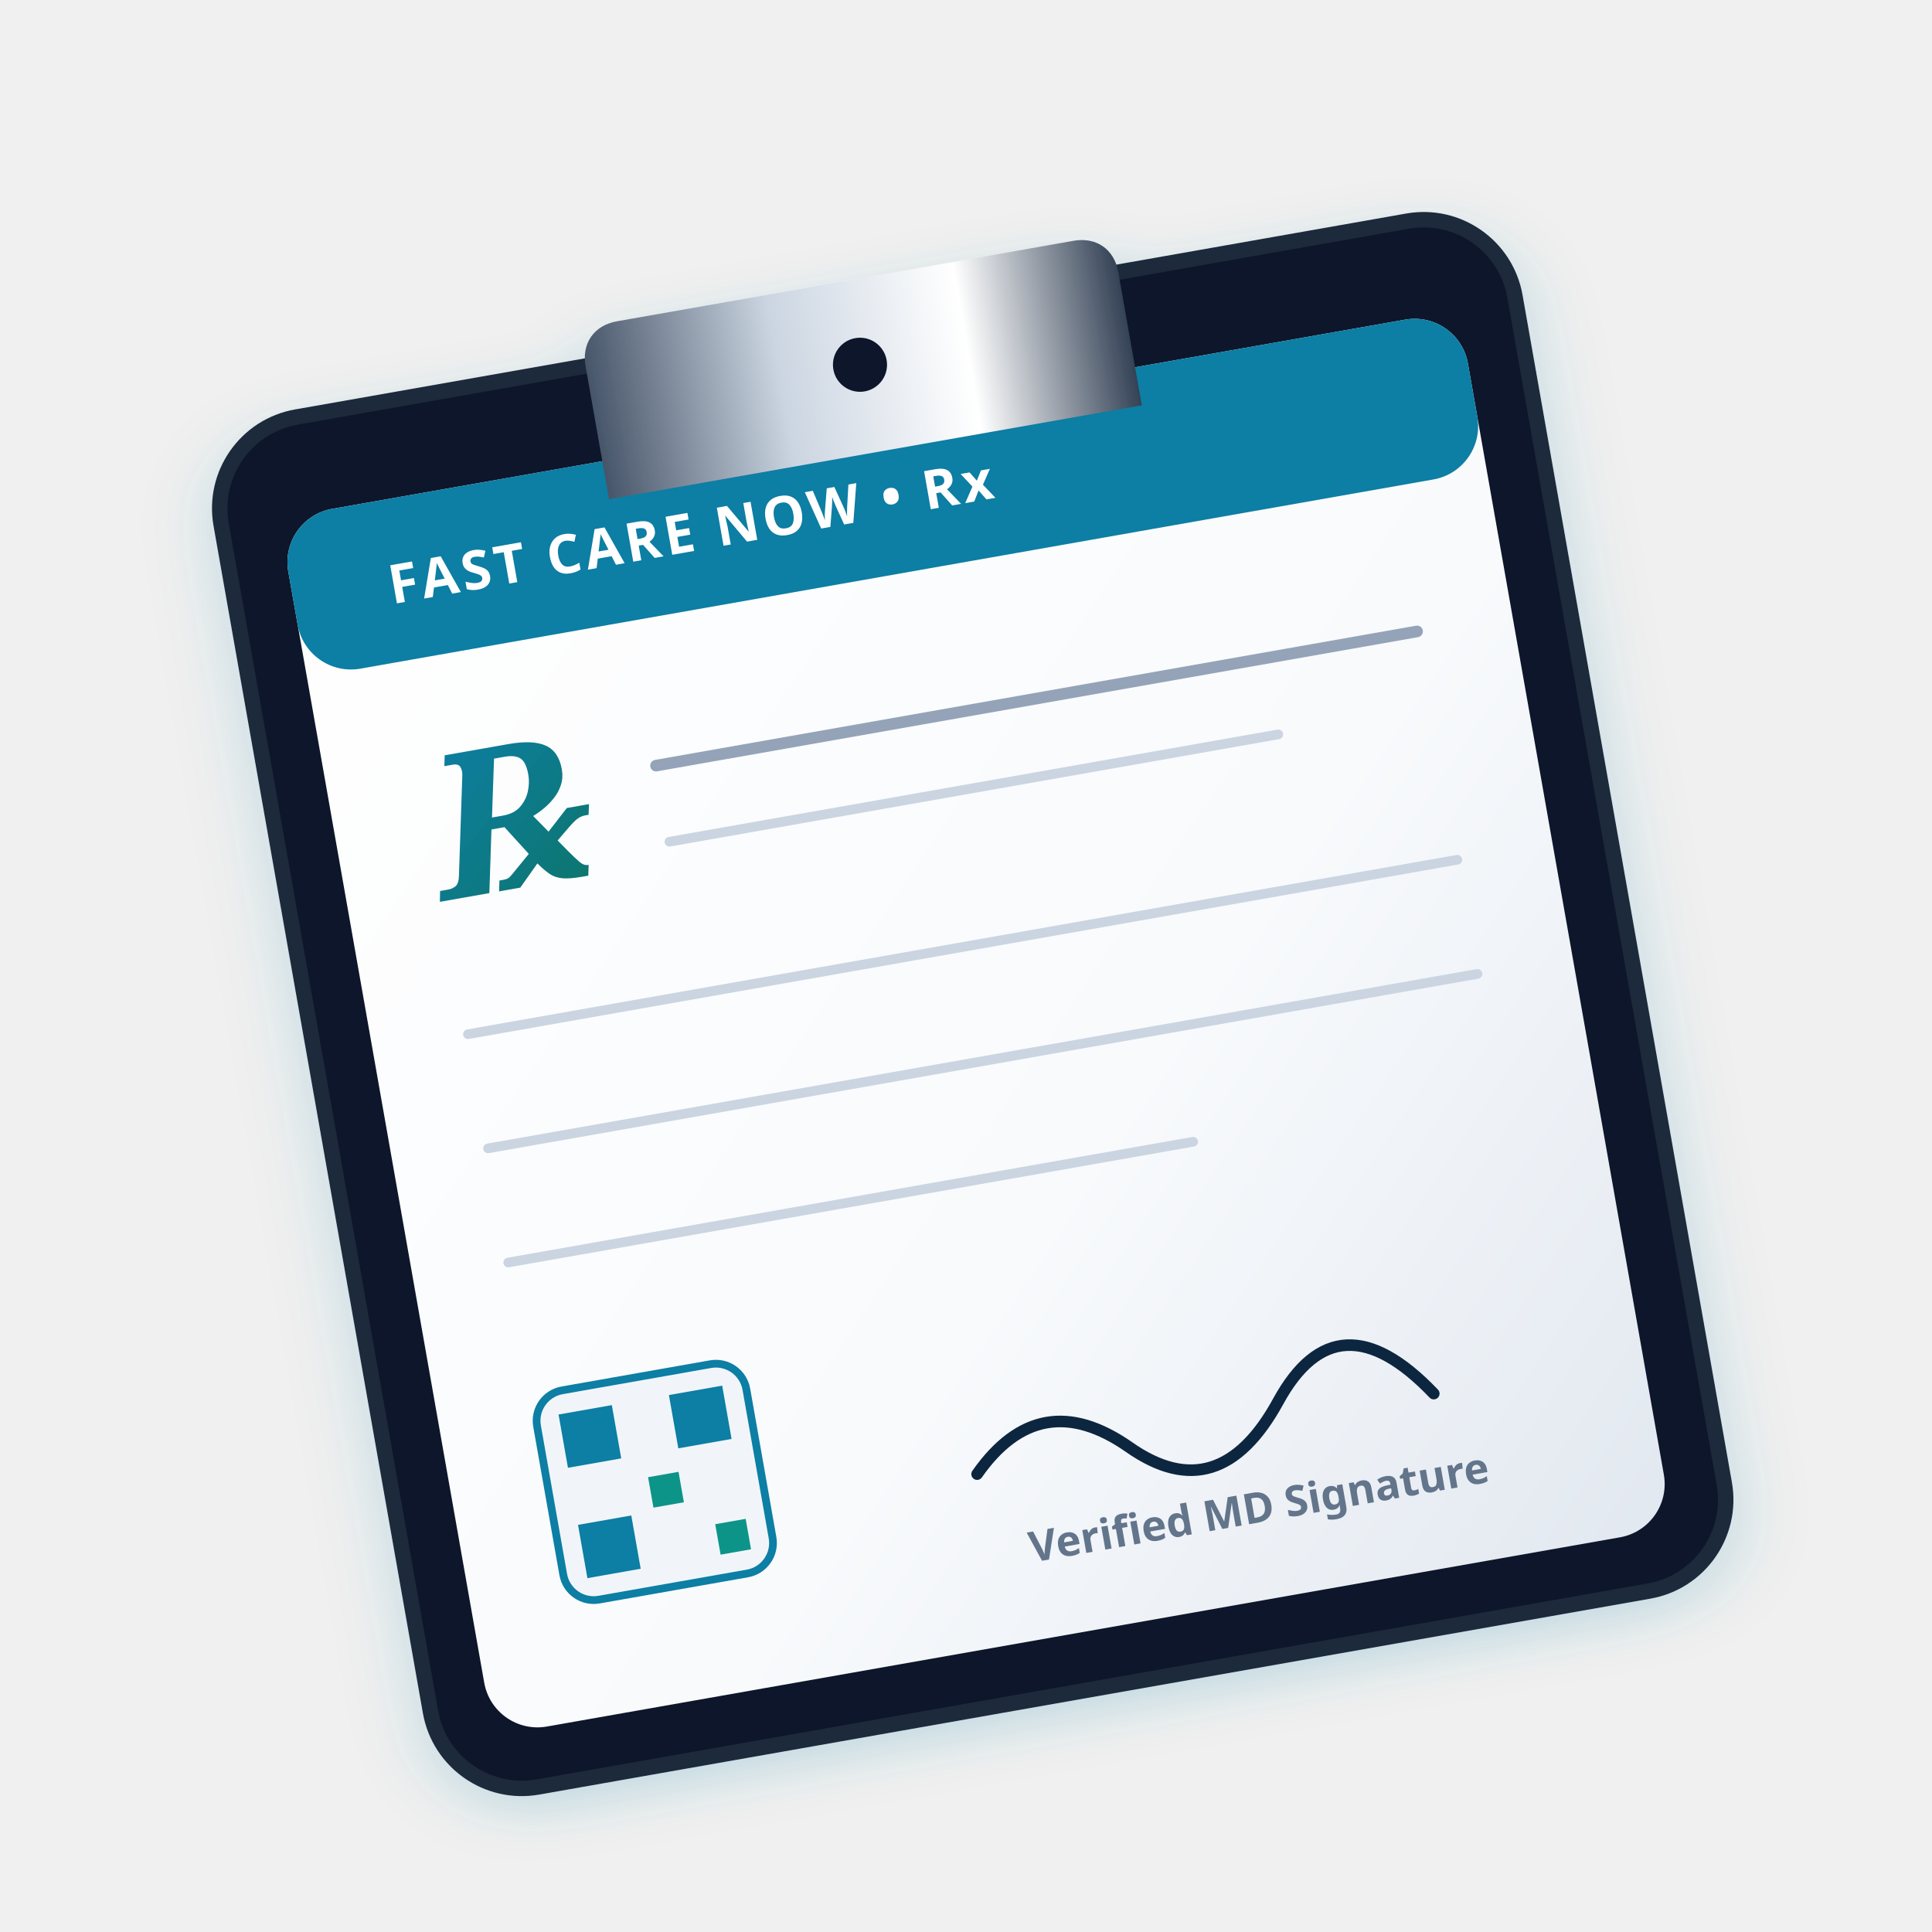
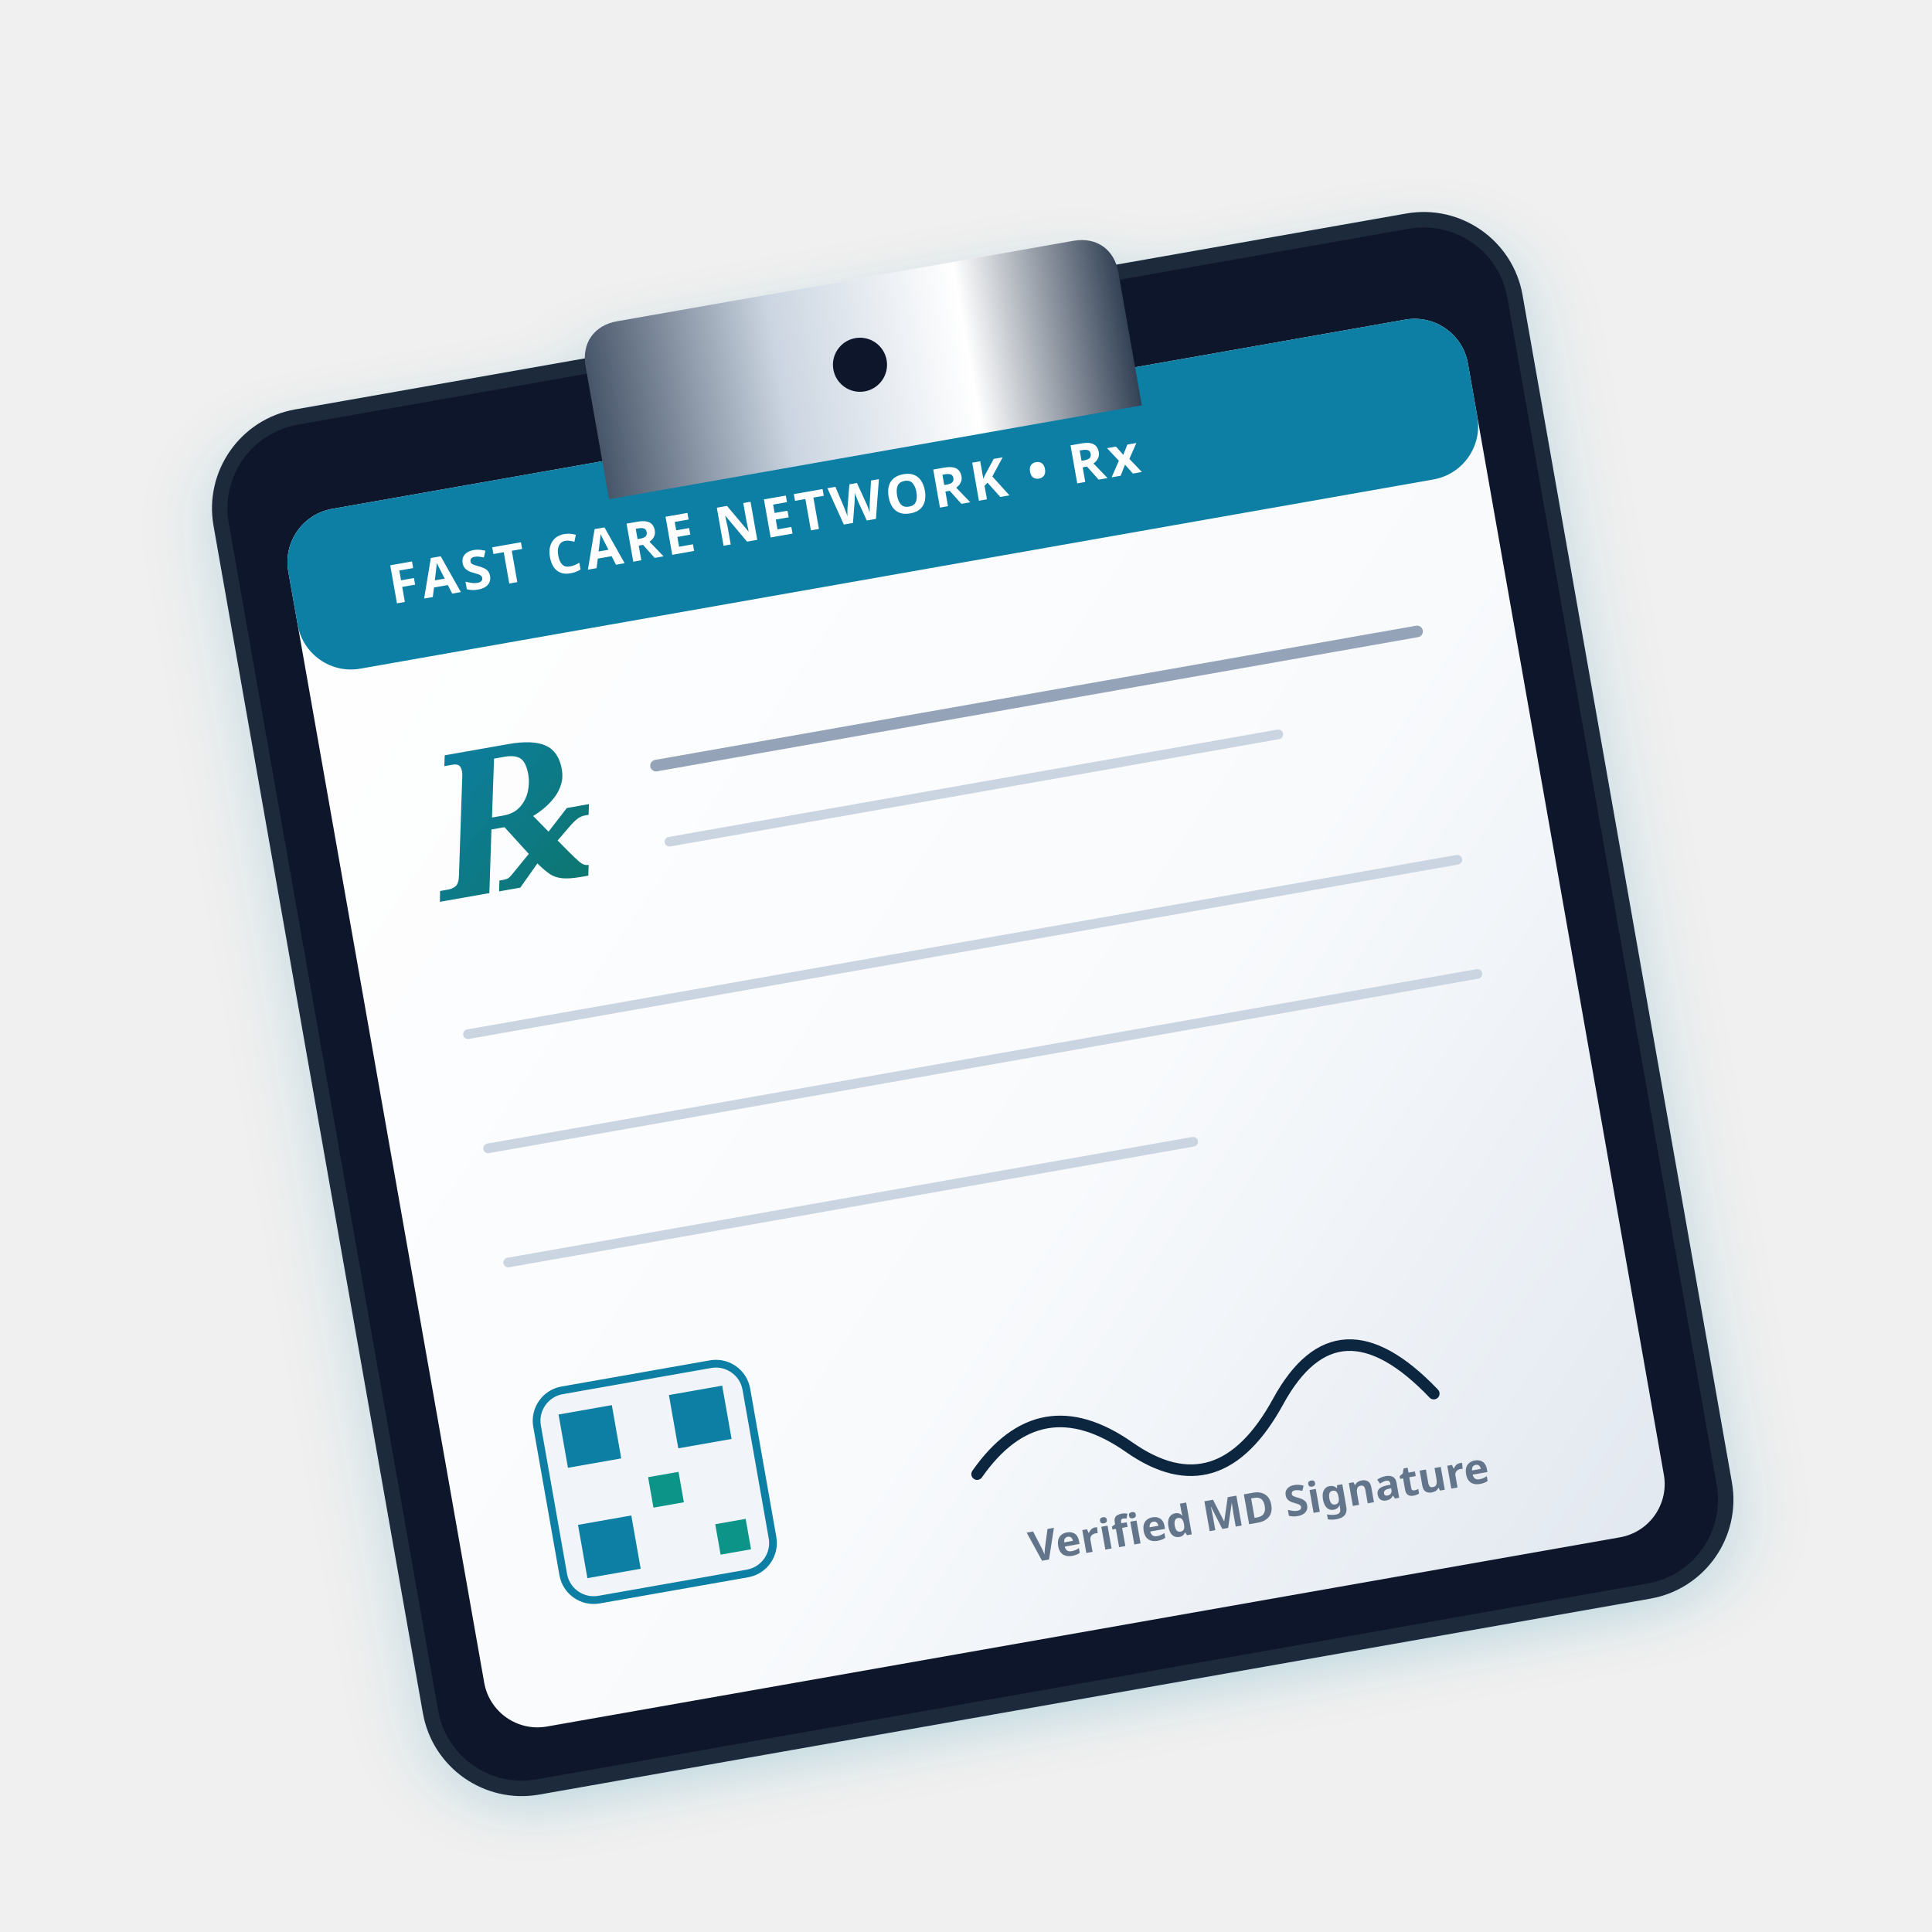
<svg xmlns="http://www.w3.org/2000/svg" viewBox="0 0 500 500" fill="none">
  <defs>
    <filter id="padShadow" x="-25%" y="-25%" width="150%" height="150%">
      <feDropShadow dx="10" dy="16" stdDeviation="14" flood-color="#0A2540" flood-opacity="0.38" />
      <feDropShadow dx="0" dy="4" stdDeviation="8" flood-color="#0A7EA4" flood-opacity="0.2" />
    </filter>
    <linearGradient id="padPaperGrad" x1="0%" y1="0%" x2="100%" y2="100%">
      <stop offset="0%" stop-color="#FFFFFF" />
      <stop offset="60%" stop-color="#F8FAFC" />
      <stop offset="100%" stop-color="#E2E8F0" />
    </linearGradient>
    <linearGradient id="clipMetalGrad" x1="0%" y1="0%" x2="100%" y2="0%">
      <stop offset="0%" stop-color="#475569" />
      <stop offset="35%" stop-color="#CBD5E1" />
      <stop offset="70%" stop-color="#FFFFFF" />
      <stop offset="100%" stop-color="#334155" />
    </linearGradient>
    <linearGradient id="rxGrad" x1="0%" y1="0%" x2="100%" y2="100%">
      <stop offset="0%" stop-color="#0A7EA4" />
      <stop offset="100%" stop-color="#0F766E" />
    </linearGradient>
  </defs>
  <g filter="url(#padShadow)" transform="translate(250, 250) rotate(-10) translate(-250, -250)">
    <rect x="80" y="80" width="340" height="360" rx="24" fill="#0F172A" stroke="#1E293B" stroke-width="4" />
    <rect x="95" y="105" width="310" height="320" rx="14" fill="url(#padPaperGrad)" />
    <rect x="95" y="105" width="310" height="42" rx="14" fill="#0A7EA4" />
-     <text x="120" y="132" fill="#FFFFFF" font-family="system-ui, sans-serif" font-size="14" font-weight="700" letter-spacing="1">FAST CARE NOW • Rx</text>
+     <text x="120" y="132" fill="#FFFFFF" font-family="system-ui, sans-serif" font-size="14" font-weight="700" letter-spacing="1">FAST CARE NETWORK • Rx</text>
    <path d="M190 70 L310 70 C316 70, 320 74, 320 80 L320 115 L180 115 L180 80 C180 74, 184 70, 190 70 Z" fill="url(#clipMetalGrad)" />
    <circle cx="250" cy="92" r="7" fill="#0F172A" />
    <text x="120" y="210" fill="url(#rxGrad)" font-family="Georgia, serif" font-size="52" font-weight="900" font-style="italic">℞</text>
    <line x1="180" y1="185" x2="380" y2="185" stroke="#94A3B8" stroke-width="3" stroke-linecap="round" />
    <line x1="180" y1="205" x2="340" y2="205" stroke="#CBD5E1" stroke-width="2.5" stroke-linecap="round" />
    <line x1="120" y1="245" x2="380" y2="245" stroke="#CBD5E1" stroke-width="2.5" stroke-linecap="round" />
    <line x1="120" y1="275" x2="380" y2="275" stroke="#CBD5E1" stroke-width="2.5" stroke-linecap="round" />
    <line x1="120" y1="305" x2="300" y2="305" stroke="#CBD5E1" stroke-width="2.5" stroke-linecap="round" />
    <rect x="120" y="340" width="55" height="55" rx="8" fill="#F1F5F9" stroke="#0A7EA4" stroke-width="2" />
    <rect x="126" y="346" width="14" height="14" fill="#0A7EA4" />
    <rect x="155" y="346" width="14" height="14" fill="#0A7EA4" />
    <rect x="126" y="375" width="14" height="14" fill="#0A7EA4" />
    <rect x="146" y="366" width="8" height="8" fill="#0D9488" />
    <rect x="161" y="381" width="8" height="8" fill="#0D9488" />
    <path d="M 230 380 Q 250 360, 270 380 T 310 375 T 350 380" stroke="#0A2540" stroke-width="3" stroke-linecap="round" fill="none" />
    <text x="240" y="405" fill="#64748B" font-family="system-ui, sans-serif" font-size="11" font-weight="600">Verified MD Signature</text>
  </g>
</svg>
